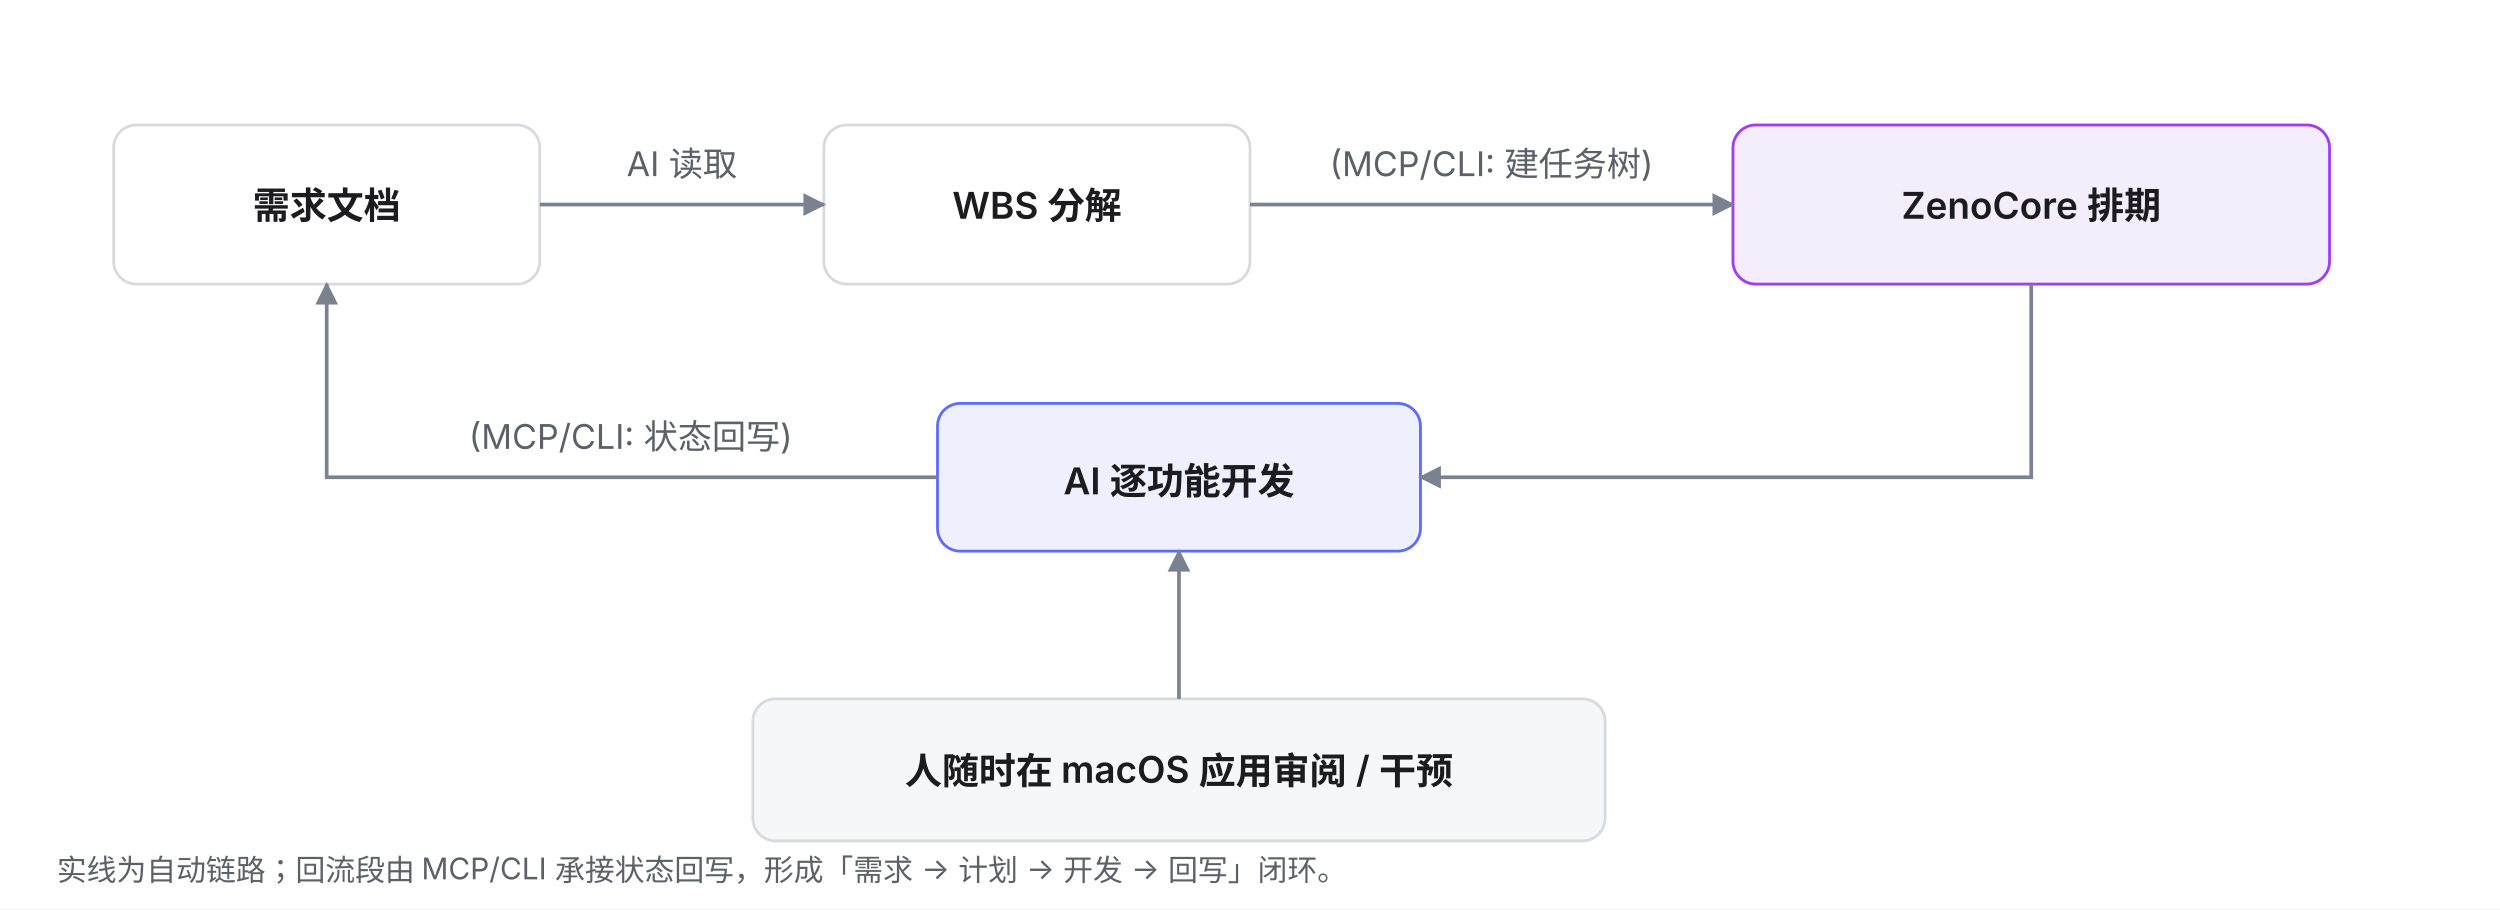
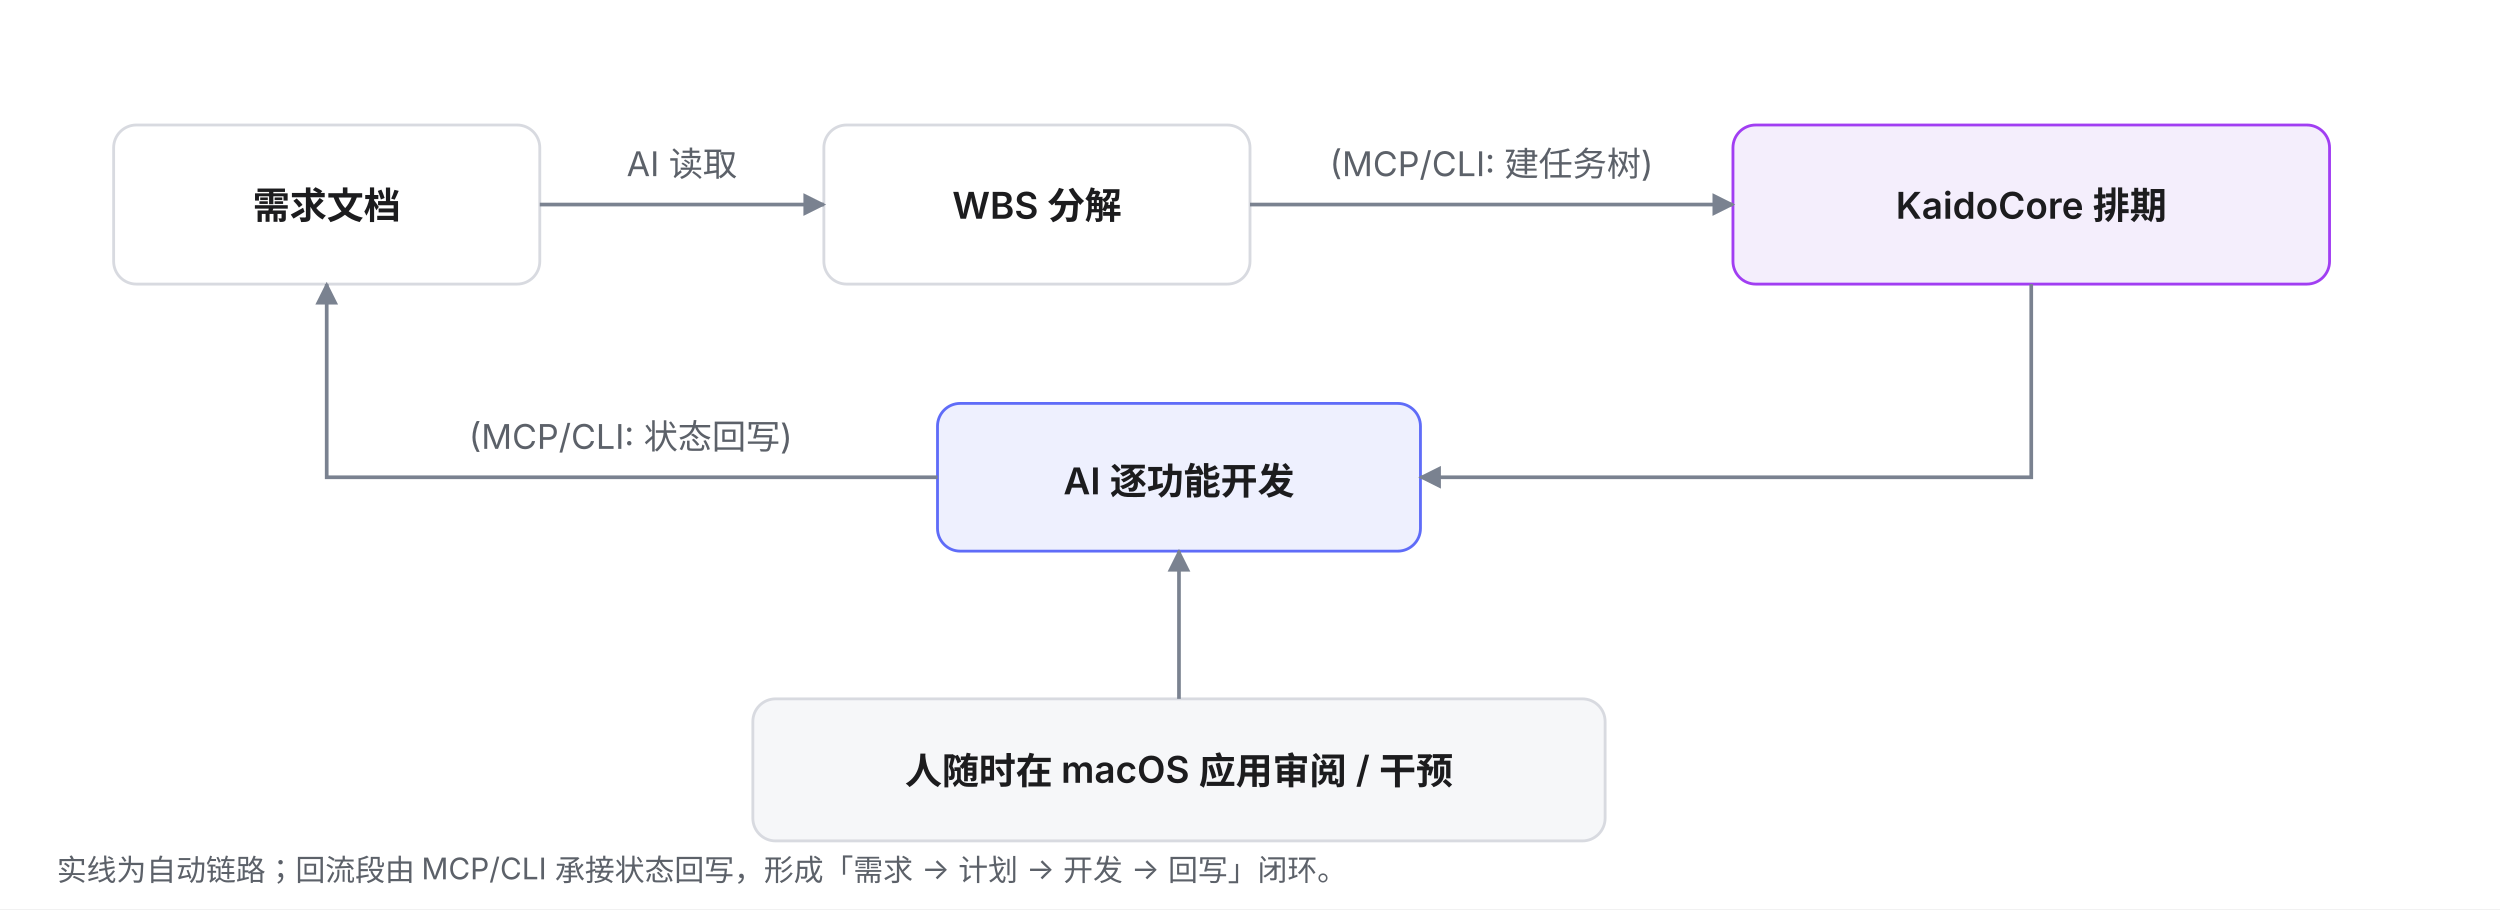
- <svg xmlns="http://www.w3.org/2000/svg" viewBox="0 0 880 320" width="880" height="320" role="img" aria-labelledby="zeno-fig-title zeno-fig-desc">
+ <svg xmlns="http://www.w3.org/2000/svg" viewBox="0 0 880 320" width="880" height="320" role="img" aria-labelledby="kaido-fig-title kaido-fig-desc">
  <style>
    .canvas { fill: #FFFFFF; }
    .panel { fill: #FFFFFF; stroke: #D8DAE0; stroke-width: 1; }
    .soft { fill: #F6F7F9; stroke: #D8DAE0; stroke-width: 1; }
    .accent { fill: #EEF0FE; stroke: #5F6CF8; stroke-width: 1; }
    .core { fill: #F4EEFC; stroke: #A13EF2; stroke-width: 1; }
    .line { stroke: #7A8290; stroke-width: 1.3; fill: none; }
    .tree { stroke: #C3C7D0; stroke-width: 1; fill: none; }
    .t-title { font: 600 13px "SF Pro Text", -apple-system, "PingFang SC", "Hiragino Sans GB", "Microsoft YaHei", sans-serif; fill: #1C1C1E; }
    .t-sub { font: 400 12px "SF Pro Text", -apple-system, "PingFang SC", "Hiragino Sans GB", "Microsoft YaHei", sans-serif; fill: #5C6169; }
    .t-name { font: 600 12.5px "SF Mono", ui-monospace, Menlo, monospace; fill: #1C1C1E; }
    .t-mono { font: 400 12px "SF Mono", ui-monospace, Menlo, monospace; fill: #1C1C1E; }
    .t-band { font: 600 11px "SF Pro Text", -apple-system, "PingFang SC", "Hiragino Sans GB", "Microsoft YaHei", sans-serif; fill: #5C6169; letter-spacing: 0.4px; }
    .t-note { font: 400 10.5px "SF Pro Text", -apple-system, "PingFang SC", "Hiragino Sans GB", "Microsoft YaHei", sans-serif; fill: #5C6169; }
    .arrow-head { fill: #7A8290; }
    @media (prefers-color-scheme: dark) {
      .canvas { fill: #1C1C1E; }
      .panel { fill: #2C2C2E; stroke: #3A3A3C; }
      .soft { fill: #242426; stroke: #3A3A3C; }
      .accent { fill: #232640; stroke: #5F6CF8; }
      .core { fill: #2B2233; stroke: #A13EF2; }
      .line { stroke: #8B93A3; }
      .tree { stroke: #4A4A4E; }
      .t-title, .t-name, .t-mono { fill: #F2F2F7; }
      .t-sub, .t-band, .t-note { fill: #A6A6AD; }
      .arrow-head { fill: #8B93A3; }
    }
  </style>
  <defs>
-     <marker id="zeno-arrow" markerWidth="8" markerHeight="8" refX="7.2" refY="4" orient="auto" markerUnits="userSpaceOnUse">
+     <marker id="kaido-arrow" markerWidth="8" markerHeight="8" refX="7.2" refY="4" orient="auto" markerUnits="userSpaceOnUse">
      <path d="M0,0 L8,4 L0,8 Z" class="arrow-head" />
    </marker>
  </defs>
  <rect class="canvas" x="0" y="0" width="880" height="320" />
  <rect class="panel" x="40" y="44" width="150" height="56" rx="8" />
  <text class="t-title" x="115" y="77" text-anchor="middle">需求文档</text>
  <rect class="panel" x="290" y="44" width="150" height="56" rx="8" />
  <text class="t-title" x="365" y="77" text-anchor="middle">WBS 分解</text>
  <rect class="core" x="610" y="44" width="210" height="56" rx="8" />
-   <text class="t-title" x="715" y="77" text-anchor="middle">ZenoCore 排期</text>
-   <path class="line" d="M190,72 L290,72" marker-end="url(#zeno-arrow)" />
+   <text class="t-title" x="715" y="77" text-anchor="middle">KaidoCore 排期</text>
+   <path class="line" d="M190,72 L290,72" marker-end="url(#kaido-arrow)" />
  <text class="t-sub" x="240" y="62" text-anchor="middle">AI 读取</text>
-   <path class="line" d="M440,72 L610,72" marker-end="url(#zeno-arrow)" />
+   <path class="line" d="M440,72 L610,72" marker-end="url(#kaido-arrow)" />
  <text class="t-sub" x="525" y="62" text-anchor="middle">(MCP/CLI: 建任务树)</text>
  <rect class="accent" x="330" y="142" width="170" height="52" rx="8" />
  <text class="t-title" x="415" y="174" text-anchor="middle">AI 逐功能开发</text>
-   <path class="line" d="M715,100 L715,168 L500,168" marker-end="url(#zeno-arrow)" />
-   <path class="line" d="M330,168 L115,168 L115,100" marker-end="url(#zeno-arrow)" />
+   <path class="line" d="M715,100 L715,168 L500,168" marker-end="url(#kaido-arrow)" />
+   <path class="line" d="M330,168 L115,168 L115,100" marker-end="url(#kaido-arrow)" />
  <text class="t-sub" x="222" y="158" text-anchor="middle">(MCP/CLI: 状态回写)</text>
  <rect class="soft" x="265" y="246" width="300" height="50" rx="8" />
  <text class="t-title" x="415" y="276" text-anchor="middle">人随时在 macOS 应用审阅 / 干预</text>
-   <path class="line" d="M415,246 L415,194" marker-end="url(#zeno-arrow)" />
+   <path class="line" d="M415,246 L415,194" marker-end="url(#kaido-arrow)" />
  <text class="t-note" x="20" y="310">实线为自动链路；回流段由 MCP/CLI 承接状态回写，形成「需求 → 计划 → 开发 → 回写」闭环。</text>
</svg>
